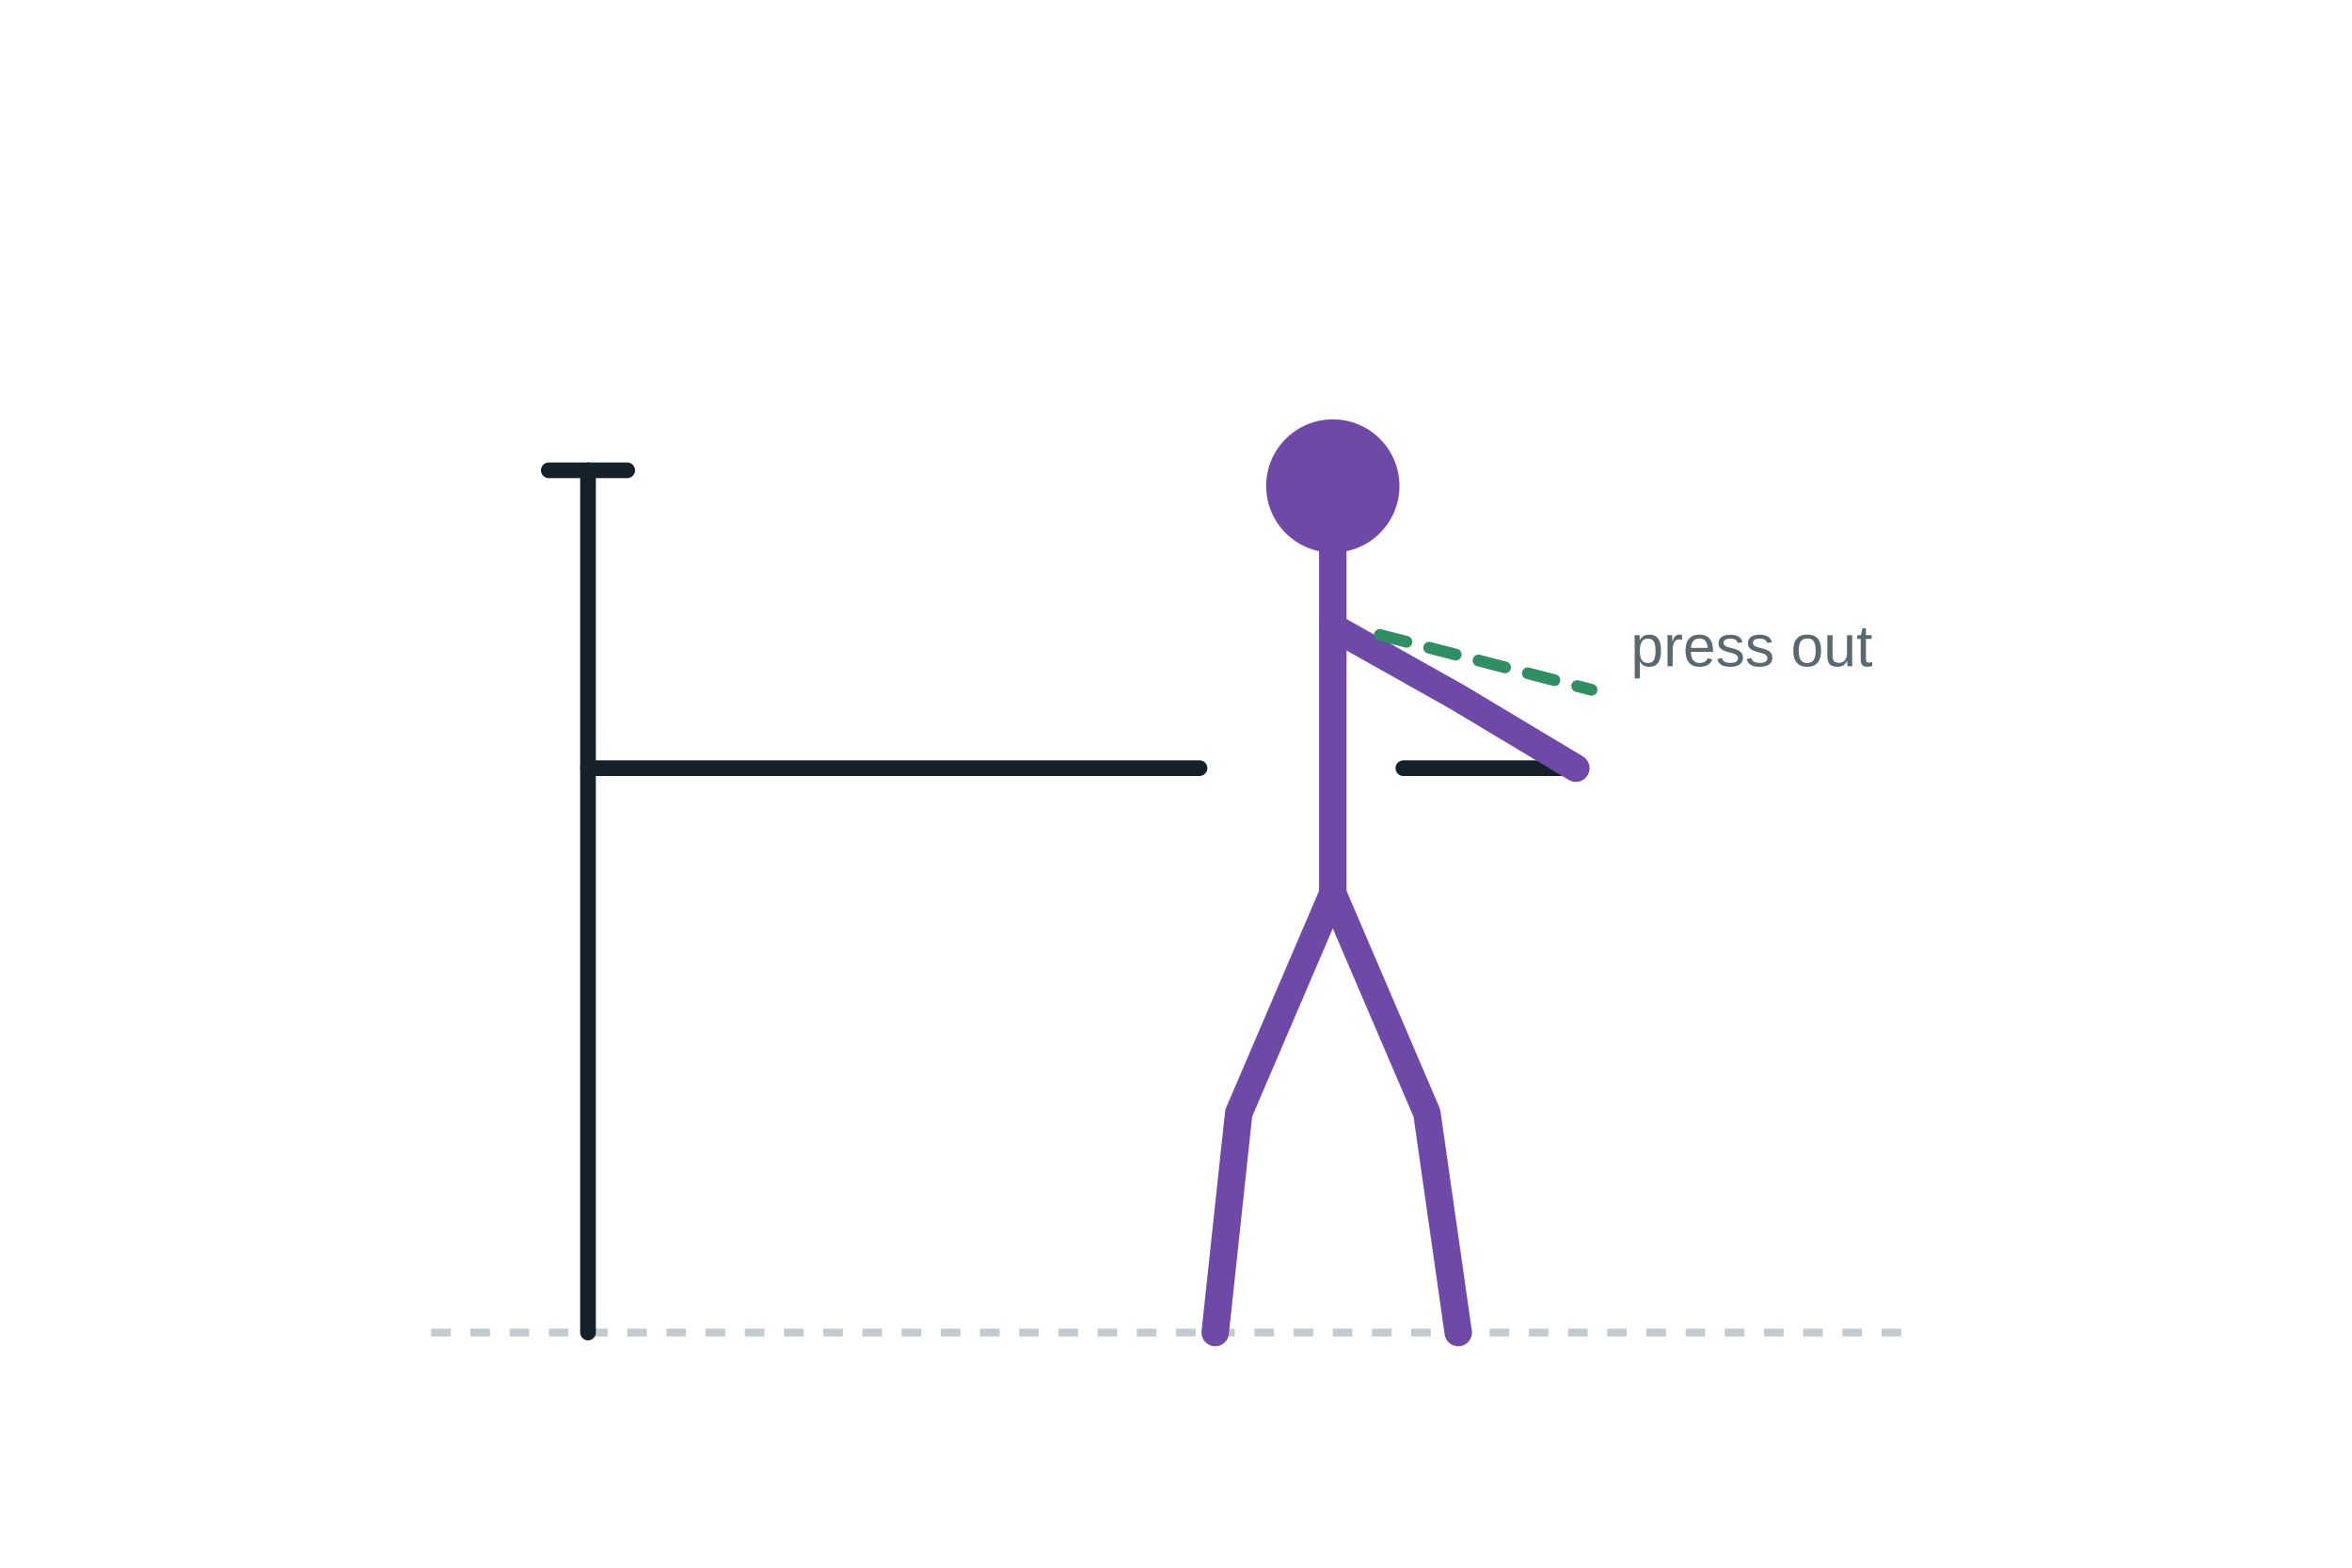
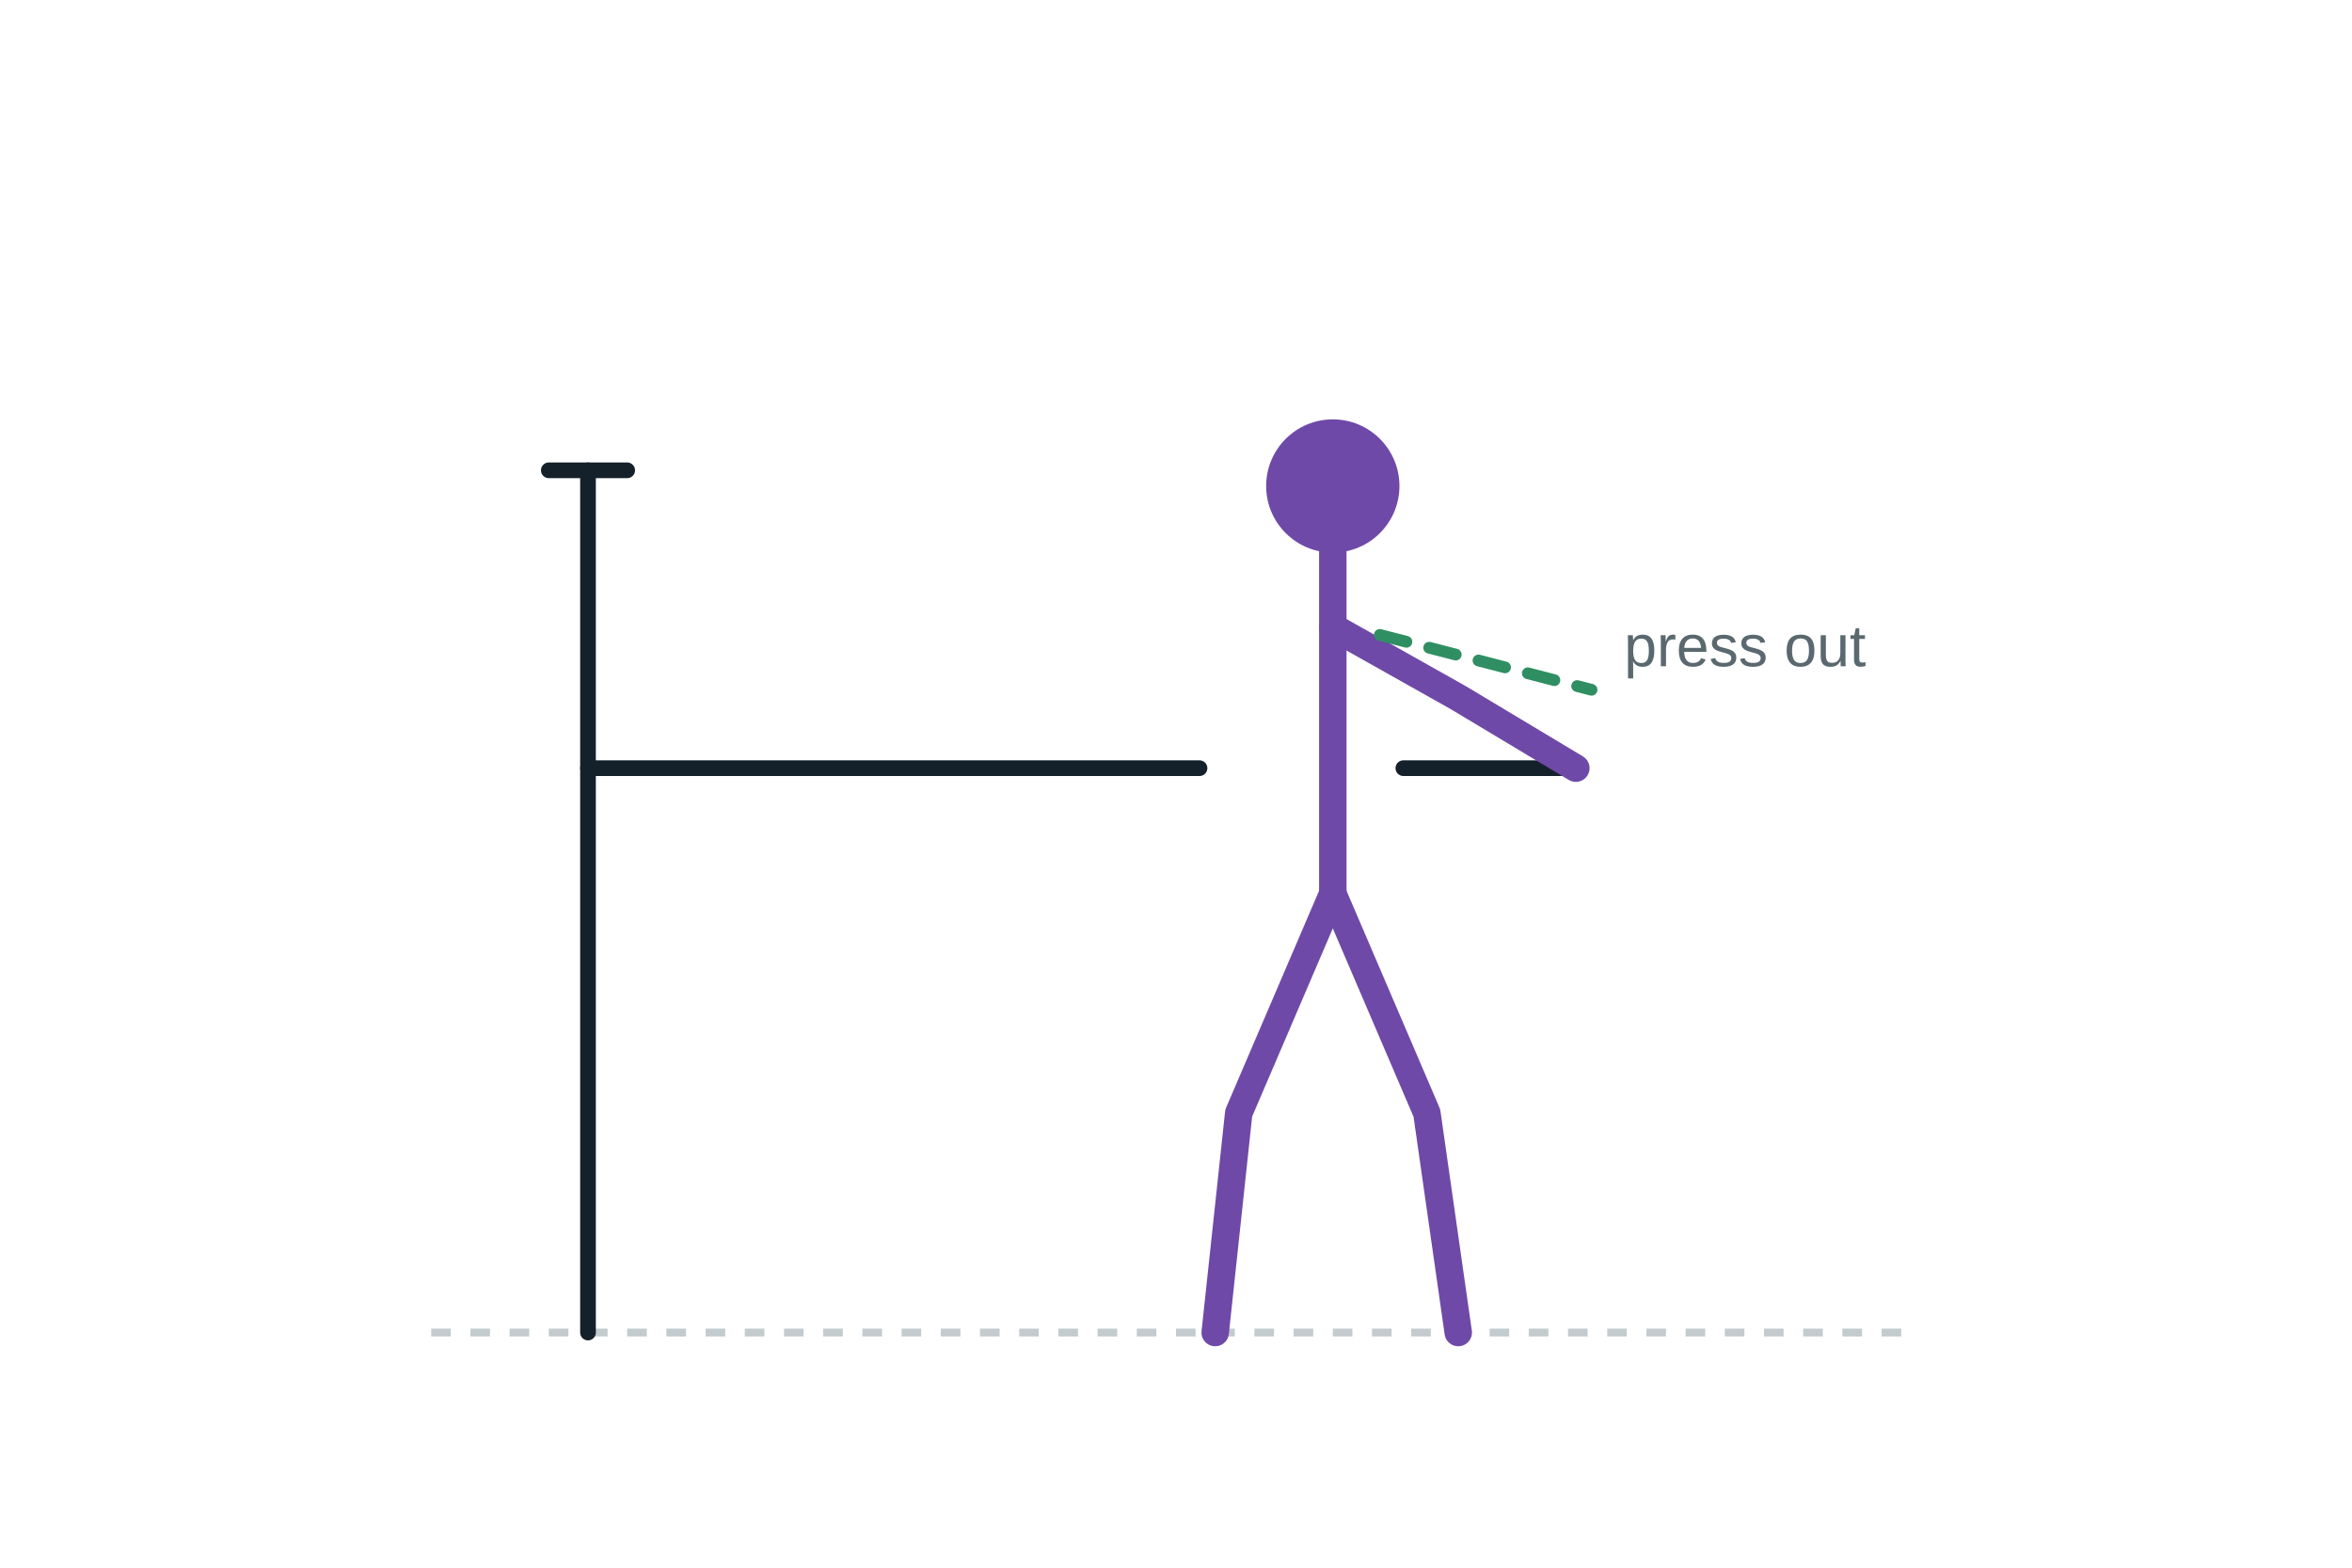
<svg xmlns="http://www.w3.org/2000/svg" viewBox="0 0 600 400" width="600" height="400" role="img">
  <style>
.ink{stroke:#14202a;fill:none;stroke-width:4;stroke-linecap:round;stroke-linejoin:round}
.fig{stroke:#6E49A8;fill:none;stroke-width:7;stroke-linecap:round;stroke-linejoin:round}
.hd{fill:#6E49A8}
.pth{stroke:#2F8F62;fill:none;stroke-width:3;stroke-dasharray:7 6;stroke-linecap:round}
.ld{fill:#2F8F62}
.lb{fill:#5a686f;font-family:system-ui,-apple-system,"Segoe UI",Arial,sans-serif;font-size:15px}
.fl{stroke:#c3cbcf;stroke-width:2;stroke-dasharray:5 5;fill:none}
@media (prefers-color-scheme:dark){
.ink{stroke:#e9eef0}.fig{stroke:#A684E0}.hd{fill:#A684E0}
.pth{stroke:#5FC894}.ld{fill:#5FC894}.lb{fill:#8d9ba2}.fl{stroke:#2f3c44}
}
</style>
  <line class="fl" x1="110" y1="340" x2="490" y2="340" />
  <path class="ink" d="M150 120 L150 340" />
  <path class="ink" d="M140 120 L160 120" />
  <circle class="hd" cx="340" cy="124" r="17" />
  <path class="fig" d="M340 141 L340 228" />
  <path class="fig" d="M340 228 L316 284 L310 340" />
  <path class="fig" d="M340 228 L364 284 L372 340" />
  <path class="ink" d="M150 196 L306 196" />
  <path class="ink" d="M358 196 L400 196" />
  <path class="fig" d="M340 160 L372 178 L402 196" />
  <path class="pth" d="M352 162 L406 176" />
-   <text class="lb" x="416" y="170">press out</text>
+   <text class="lb" x="476" y="170" text-anchor="end">press out</text>
</svg>
